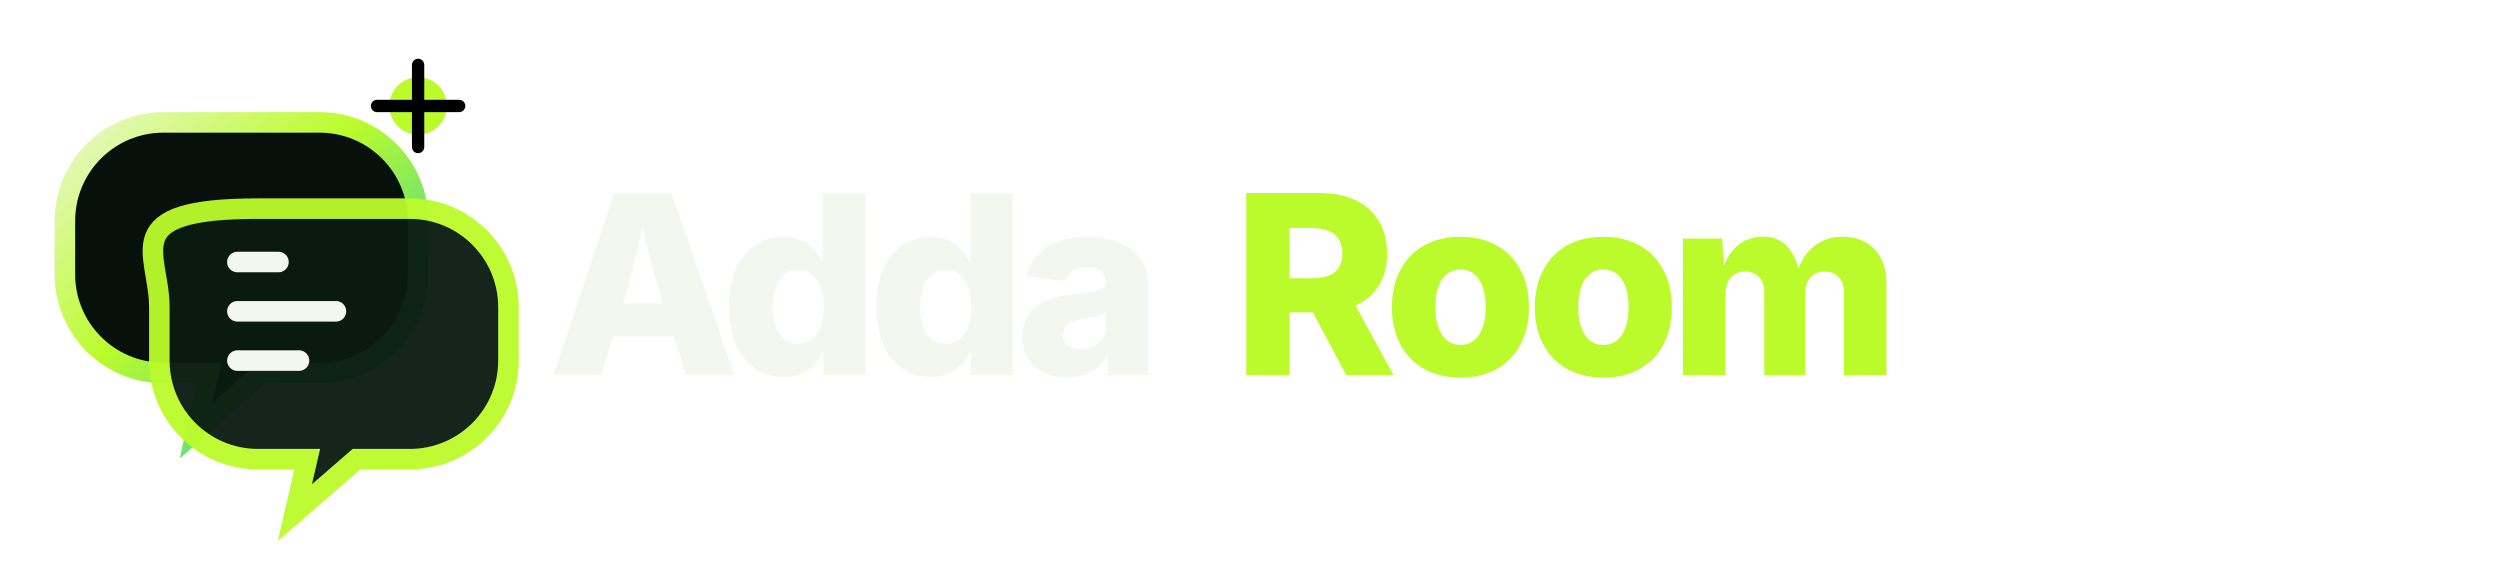
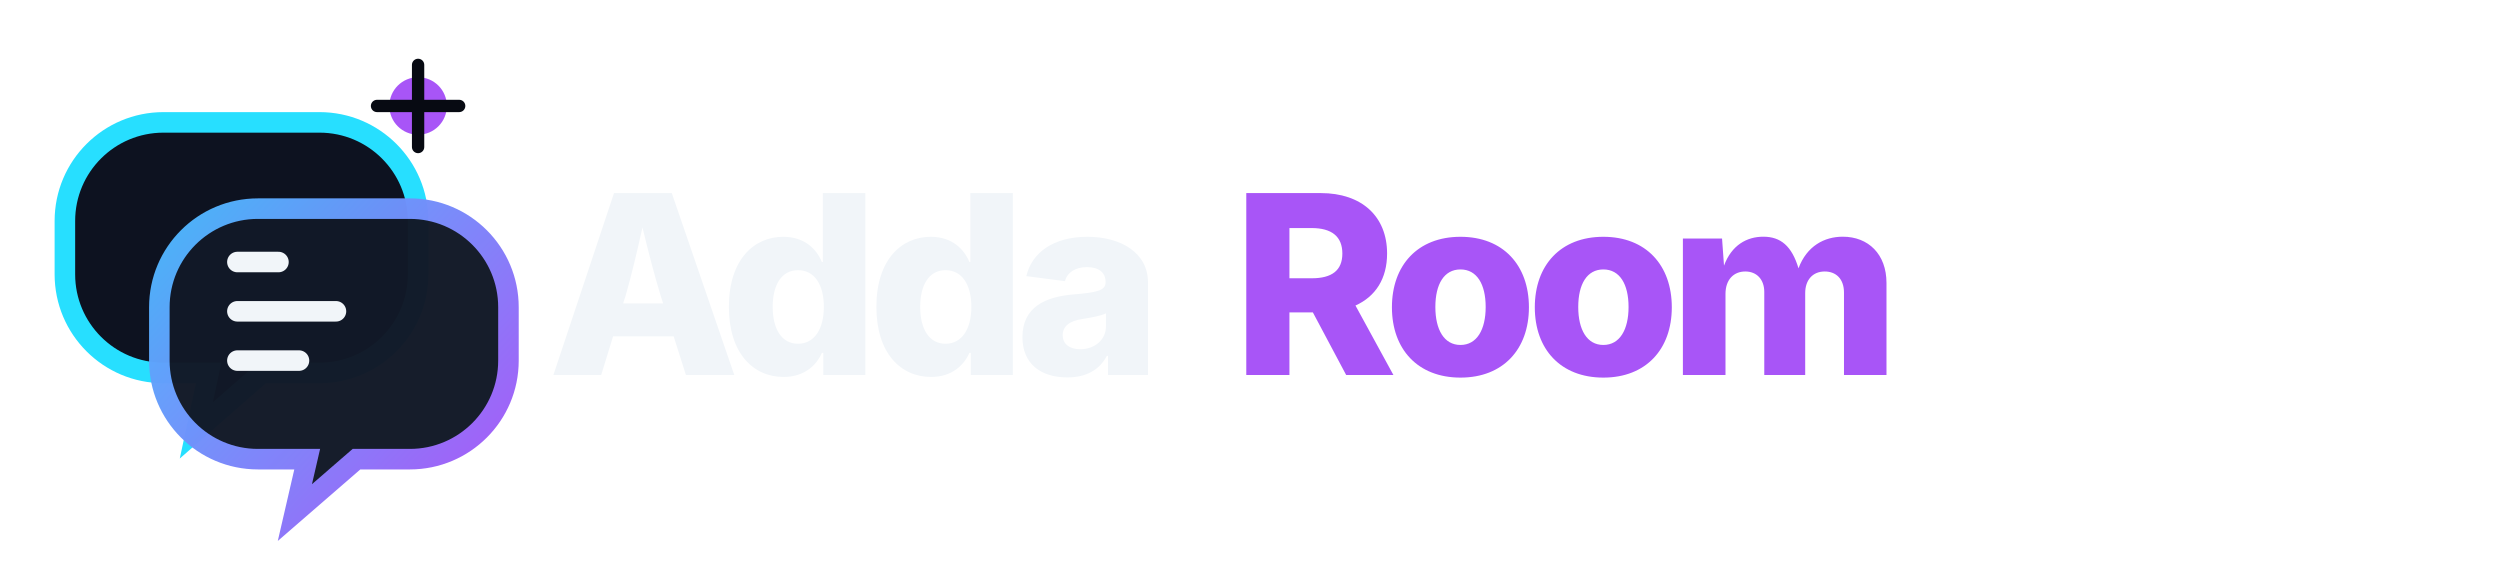
<svg xmlns="http://www.w3.org/2000/svg" viewBox="0 0 420 96" role="img" aria-labelledby="title desc">
  <defs>
-     <linearGradient id="lime" x1="10" y1="10" x2="78" y2="84" gradientUnits="userSpaceOnUse">
-       <stop stop-color="#F4F7EF" />
-       <stop offset=".58" stop-color="#BBFB2B" />
-       <stop offset="1" stop-color="#54D98D" />
+     <linearGradient id="brand-gradient" x1="10" y1="10" x2="120" y2="112" gradientUnits="userSpaceOnUse">
+       <stop stop-color="#27DFFF" />
+       <stop offset="1" stop-color="#A855F7" />
    </linearGradient>
  </defs>
  <g transform="translate(4 4) scale(.69)">
-     <path d="M34 24h38c13.255 0 24 10.745 24 24v13c0 13.255-10.745 24-24 24H58l-16 14 3-14H34C20.745 85 10 74.255 10 61V48c0-13.255 10.745-24 24-24Z" fill="#07100A" stroke="url(#lime)" stroke-width="5" />
-     <path d="M57 45h37c13.255 0 24 10.745 24 24v13c0 13.255-10.745 24-24 24H81l-15 13 3-13H57c-13.255 0-24-10.745-24-24V69c0-13.255-10.745-24 24-24Z" fill="#0B1A10" stroke="#BBFB2B" stroke-width="5" opacity=".95" />
-     <path d="M52 58h10M52 70h24M52 82h15" stroke="#F4F7EF" stroke-width="5" stroke-linecap="round" />
-     <circle cx="96" cy="20" r="7" fill="#BBFB2B" />
-     <path d="M96 10v20M86 20h20" stroke="#000" stroke-width="3" stroke-linecap="round" />
+     <path d="M34 24h38c13.255 0 24 10.745 24 24v13c0 13.255-10.745 24-24 24H58l-16 14 3-14H34C20.745 85 10 74.255 10 61V48c0-13.255 10.745-24 24-24Z" fill="#0D1220" stroke="#27DFFF" stroke-width="5" />
+     <path d="M57 45h37c13.255 0 24 10.745 24 24v13c0 13.255-10.745 24-24 24H81l-15 13 3-13H57c-13.255 0-24-10.745-24-24V69c0-13.255 10.745-24 24-24Z" fill="#111827" stroke="url(#brand-gradient)" stroke-width="5" opacity=".98" />
+     <path d="M52 58h10M52 70h24M52 82h15" stroke="#F1F5F9" stroke-width="5" stroke-linecap="round" />
+     <circle cx="96" cy="20" r="7" fill="#A855F7" />
+     <path d="M96 10v20M86 20h20" stroke="#070A12" stroke-width="3" stroke-linecap="round" />
  </g>
-   <text x="92" y="63" fill="#F4F7EF" font-family="Inter,Arial,sans-serif" font-size="42" font-weight="800" letter-spacing="-2">Adda</text>
-   <text x="207" y="63" fill="#BBFB2B" font-family="Inter,Arial,sans-serif" font-size="42" font-weight="800" letter-spacing="-2">Room</text>
+   <text x="92" y="63" fill="#F1F5F9" font-family="Inter,Arial,sans-serif" font-size="42" font-weight="800" letter-spacing="-2">Adda</text>
+   <text x="207" y="63" fill="#A855F7" font-family="Inter,Arial,sans-serif" font-size="42" font-weight="800" letter-spacing="-2">Room</text>
</svg>
